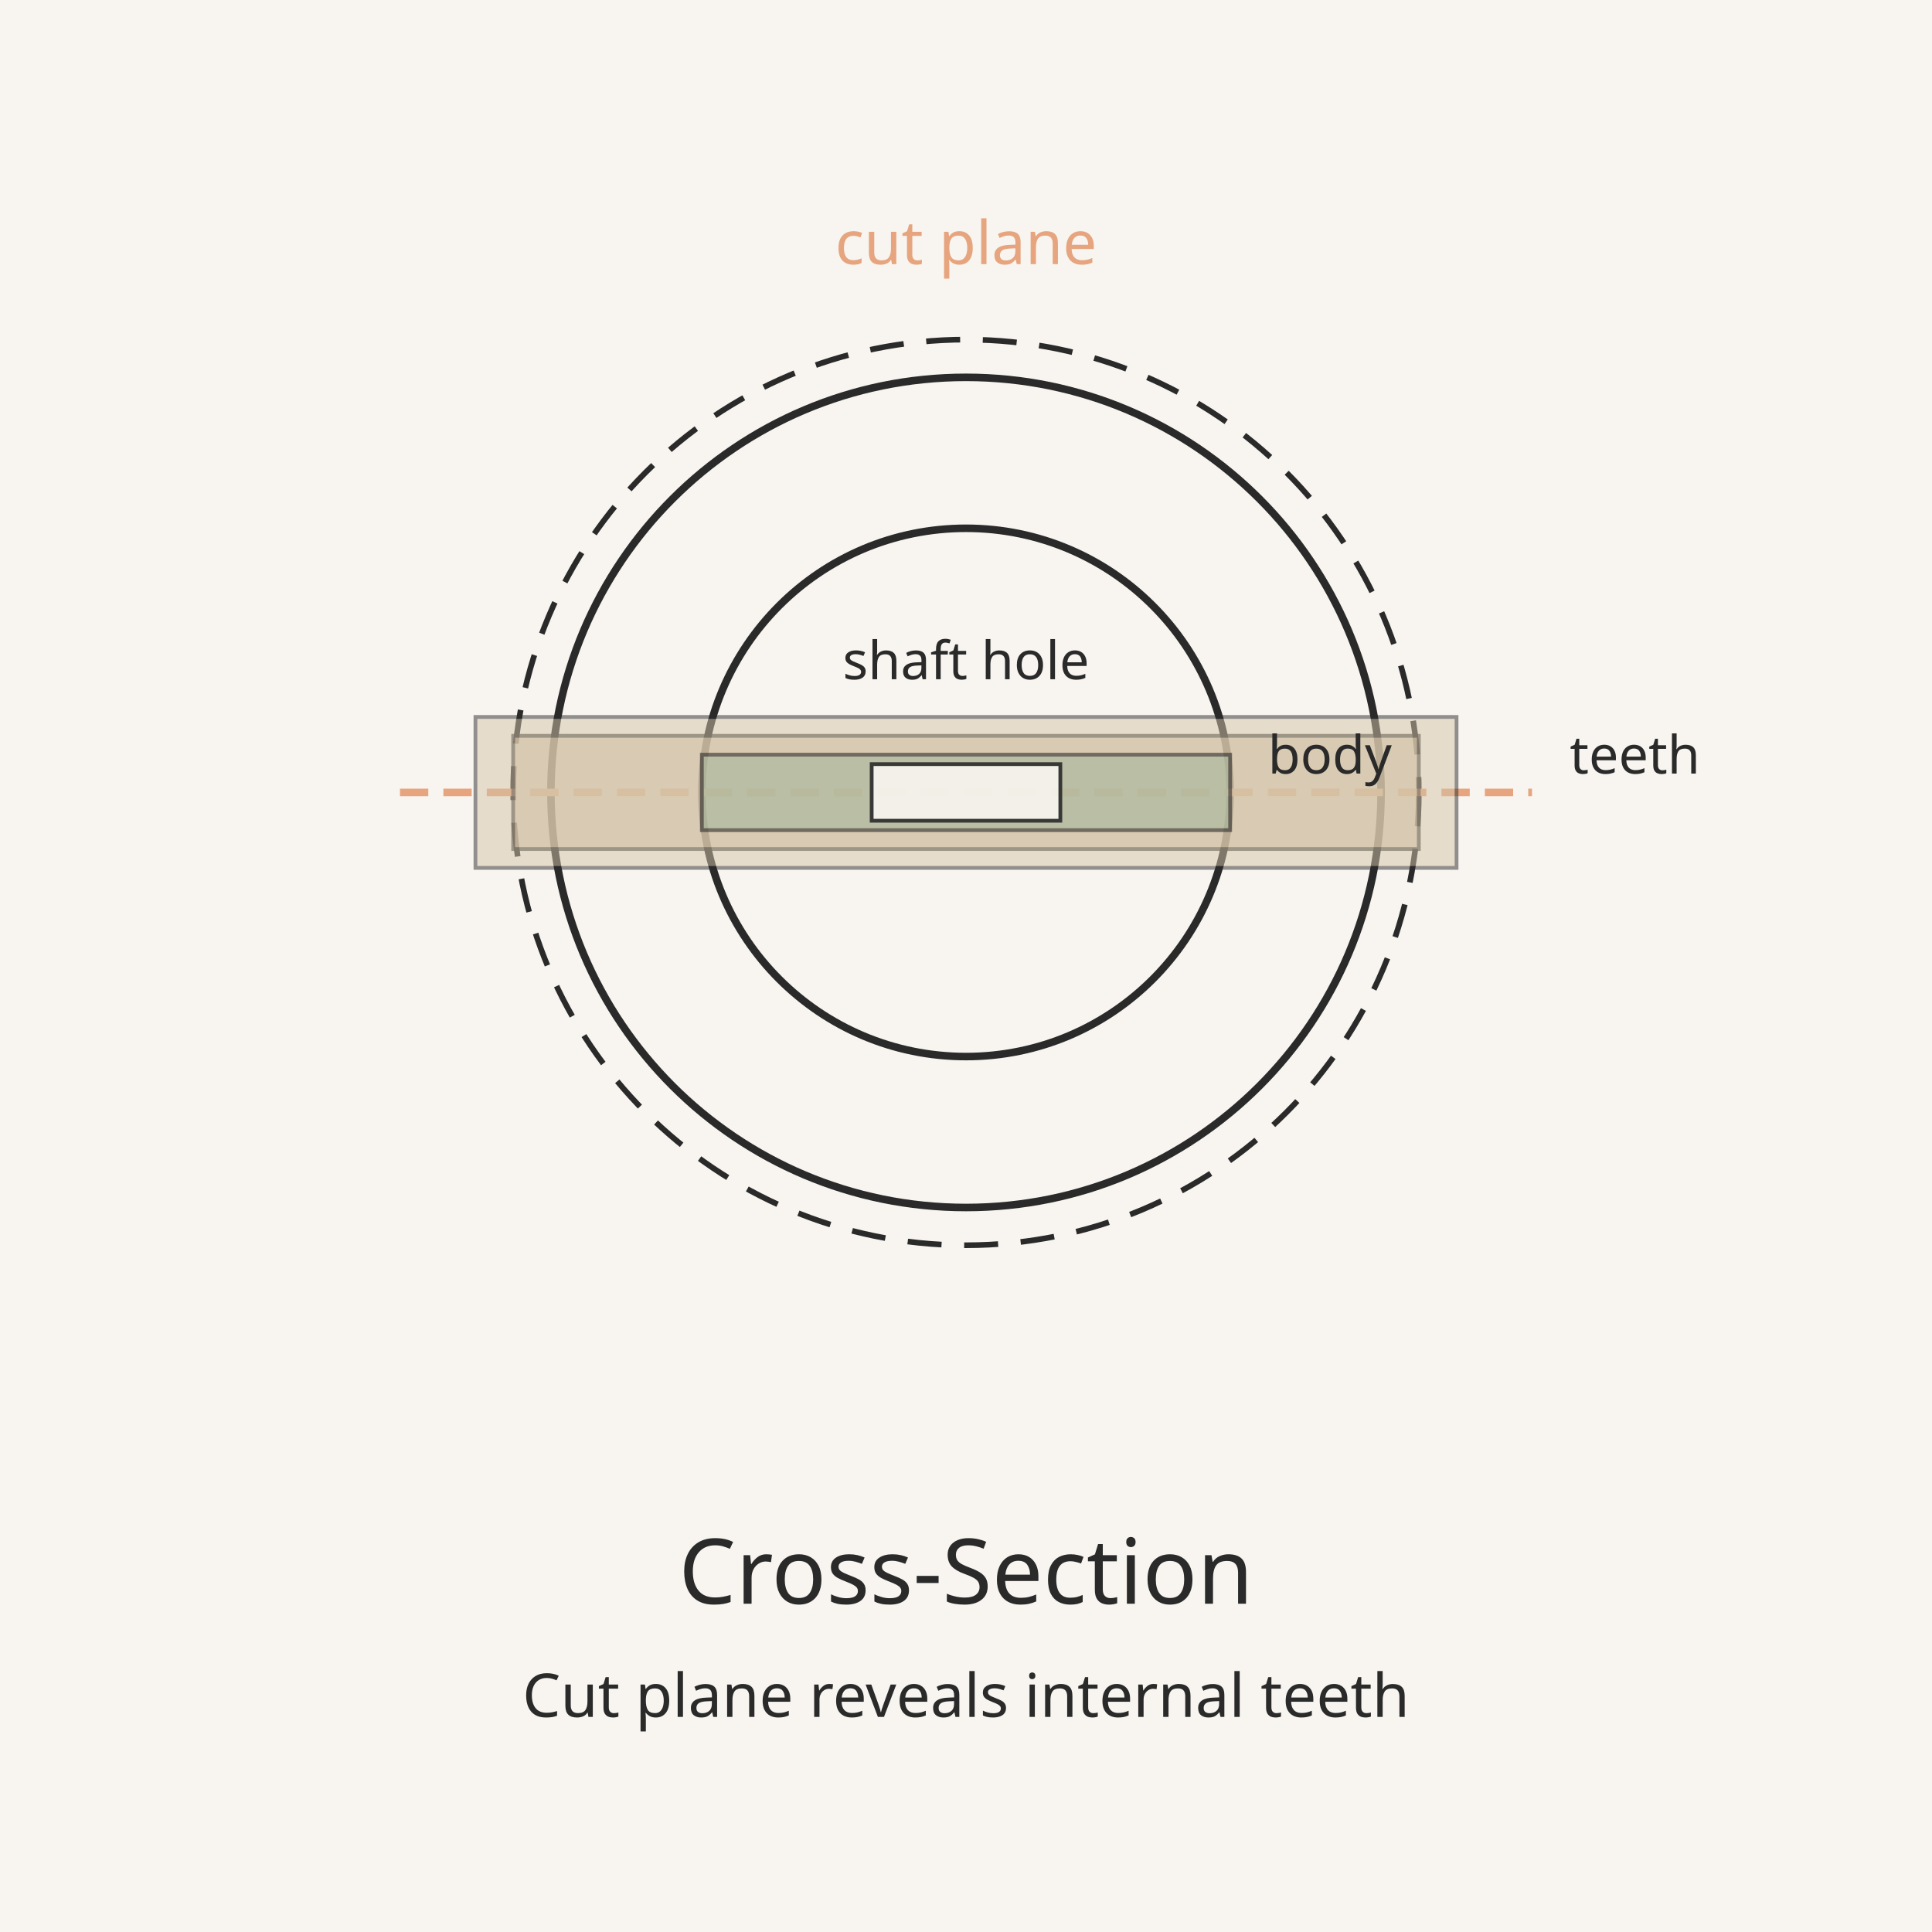
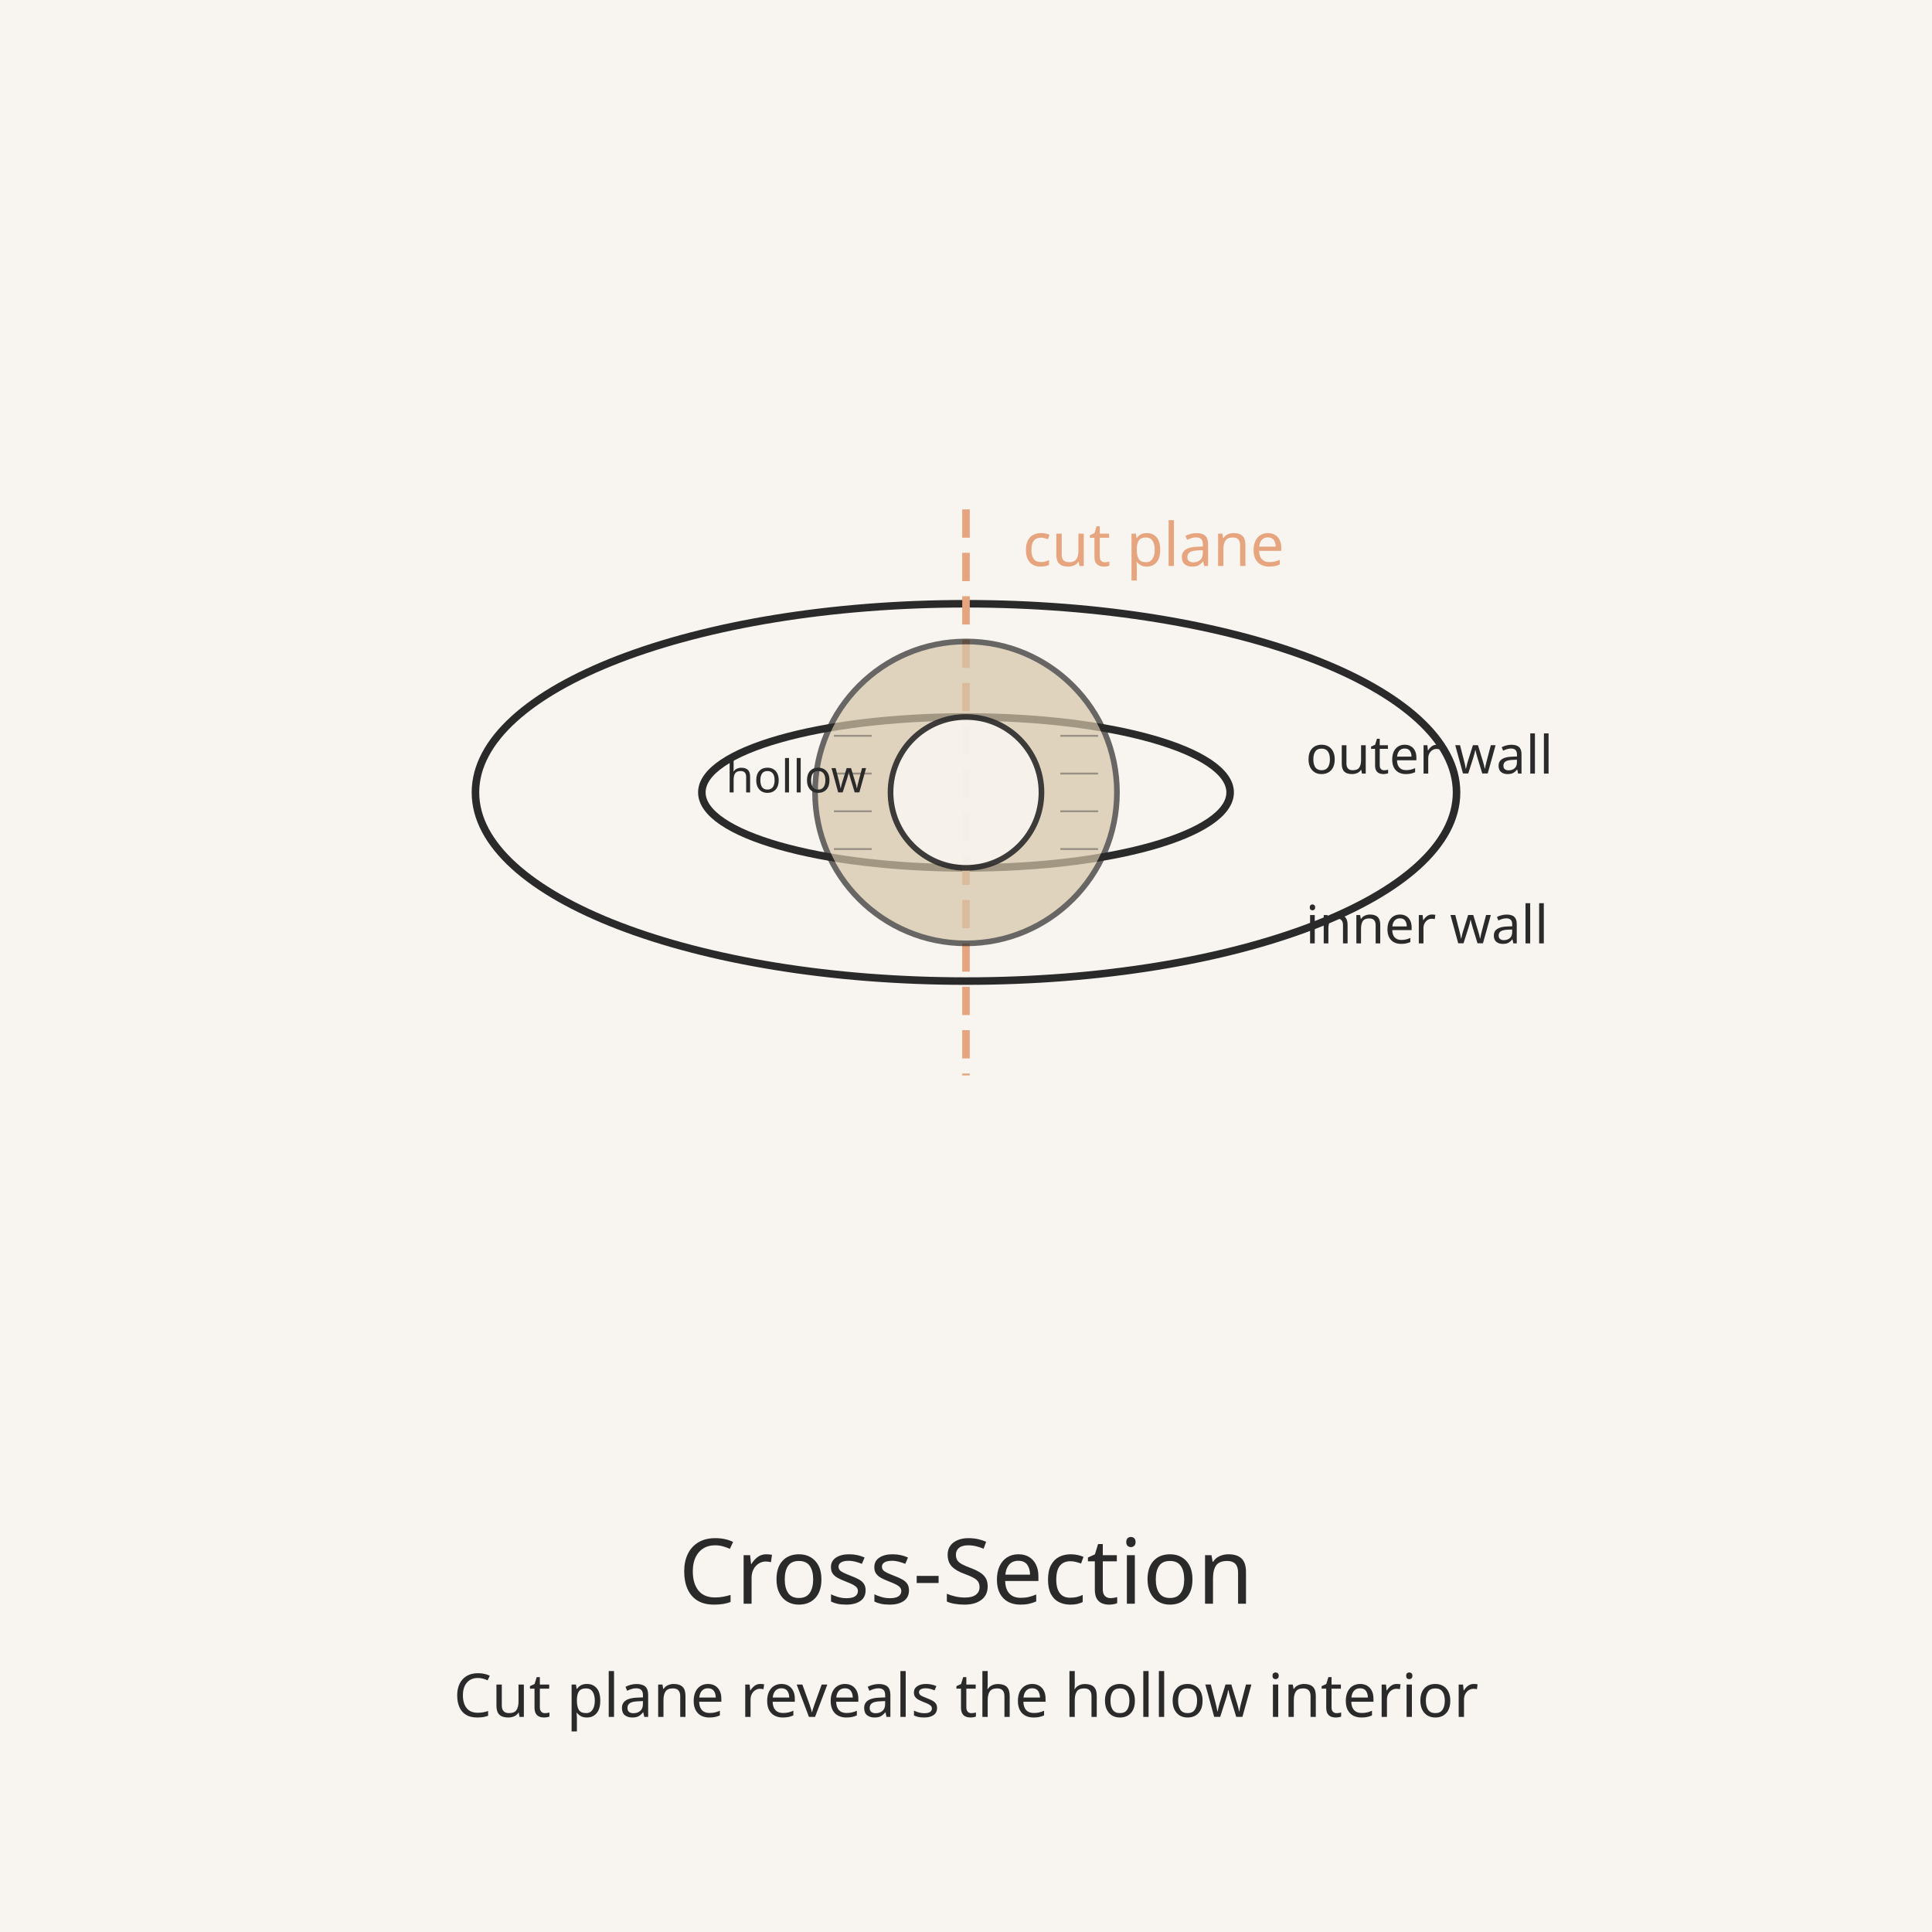
<svg xmlns="http://www.w3.org/2000/svg" width="1024" height="1024" viewBox="0 0 1024 1024">
  <rect width="1024" height="1024" fill="#F8F5F0" />
  <g transform="translate(512, 420)">
-     <circle cx="0" cy="0" r="220" fill="none" stroke="#2A2A2A" stroke-width="4" />
-     <circle cx="0" cy="0" r="140" fill="none" stroke="#2A2A2A" stroke-width="4" />
-     <circle cx="0" cy="0" r="240" fill="none" stroke="#2A2A2A" stroke-width="3" stroke-dasharray="18,12" />
-     <line x1="-300" y1="0" x2="300" y2="0" stroke="#E6A57E" stroke-width="4" stroke-dasharray="15,8" />
-     <text x="0" y="-280" font-size="32" text-anchor="middle" fill="#E6A57E" font-family="sans-serif">cut plane</text>
+     <ellipse cx="0" cy="0" rx="260" ry="100" fill="none" stroke="#2A2A2A" stroke-width="4" />
+     <ellipse cx="0" cy="0" rx="140" ry="40" fill="none" stroke="#2A2A2A" stroke-width="4" />
+     <line x1="0" y1="-150" x2="0" y2="150" stroke="#E6A57E" stroke-width="4" stroke-dasharray="15,8" />
+     <text x="30" y="-120" font-size="32" text-anchor="start" fill="#E6A57E" font-family="sans-serif">cut plane</text>
    <g transform="translate(0, 0)">
-       <rect x="-240" y="-30" width="480" height="60" fill="#D4C4A8" opacity="0.7" stroke="#2A2A2A" stroke-width="2" />
-       <rect x="-260" y="-40" width="520" height="80" fill="#D4C4A8" opacity="0.5" stroke="#2A2A2A" stroke-width="2" />
-       <rect x="-140" y="-20" width="280" height="40" fill="#A3B59A" opacity="0.6" stroke="#2A2A2A" stroke-width="2" />
-       <rect x="-50" y="-15" width="100" height="30" fill="#F8F5F0" opacity="0.9" stroke="#2A2A2A" stroke-width="2" />
+       <circle cx="0" cy="0" r="80" fill="#D4C4A8" opacity="0.7" stroke="#2A2A2A" stroke-width="3" />
+       <circle cx="0" cy="0" r="40" fill="#F8F5F0" opacity="0.9" stroke="#2A2A2A" stroke-width="3" />
+       <line x1="-70" y1="-30" x2="-50" y2="-30" stroke="#2A2A2A" stroke-width="1" opacity="0.4" />
+       <line x1="-70" y1="-10" x2="-50" y2="-10" stroke="#2A2A2A" stroke-width="1" opacity="0.4" />
+       <line x1="-70" y1="10" x2="-50" y2="10" stroke="#2A2A2A" stroke-width="1" opacity="0.4" />
+       <line x1="-70" y1="30" x2="-50" y2="30" stroke="#2A2A2A" stroke-width="1" opacity="0.4" />
+       <line x1="50" y1="-30" x2="70" y2="-30" stroke="#2A2A2A" stroke-width="1" opacity="0.4" />
+       <line x1="50" y1="-10" x2="70" y2="-10" stroke="#2A2A2A" stroke-width="1" opacity="0.4" />
+       <line x1="50" y1="10" x2="70" y2="10" stroke="#2A2A2A" stroke-width="1" opacity="0.4" />
+       <line x1="50" y1="30" x2="70" y2="30" stroke="#2A2A2A" stroke-width="1" opacity="0.4" />
    </g>
-     <text x="320" y="-10" font-size="28" text-anchor="start" fill="#2A2A2A" font-family="sans-serif">teeth</text>
-     <text x="160" y="-10" font-size="28" text-anchor="start" fill="#2A2A2A" font-family="sans-serif">body</text>
-     <text x="0" y="-60" font-size="28" text-anchor="middle" fill="#2A2A2A" font-family="sans-serif">shaft hole</text>
+     <text x="180" y="-10" font-size="28" text-anchor="start" fill="#2A2A2A" font-family="sans-serif">outer wall</text>
+     <text x="-90" y="0" font-size="24" text-anchor="middle" fill="#2A2A2A" font-family="sans-serif">hollow</text>
+     <text x="180" y="80" font-size="28" text-anchor="start" fill="#2A2A2A" font-family="sans-serif">inner wall</text>
  </g>
  <text x="512" y="850" font-size="48" text-anchor="middle" fill="#2A2A2A" font-family="sans-serif">Cross-Section</text>
-   <text x="512" y="910" font-size="32" text-anchor="middle" fill="#2A2A2A" font-family="sans-serif">Cut plane reveals internal teeth</text>
+   <text x="512" y="910" font-size="32" text-anchor="middle" fill="#2A2A2A" font-family="sans-serif">Cut plane reveals the hollow interior</text>
</svg>
